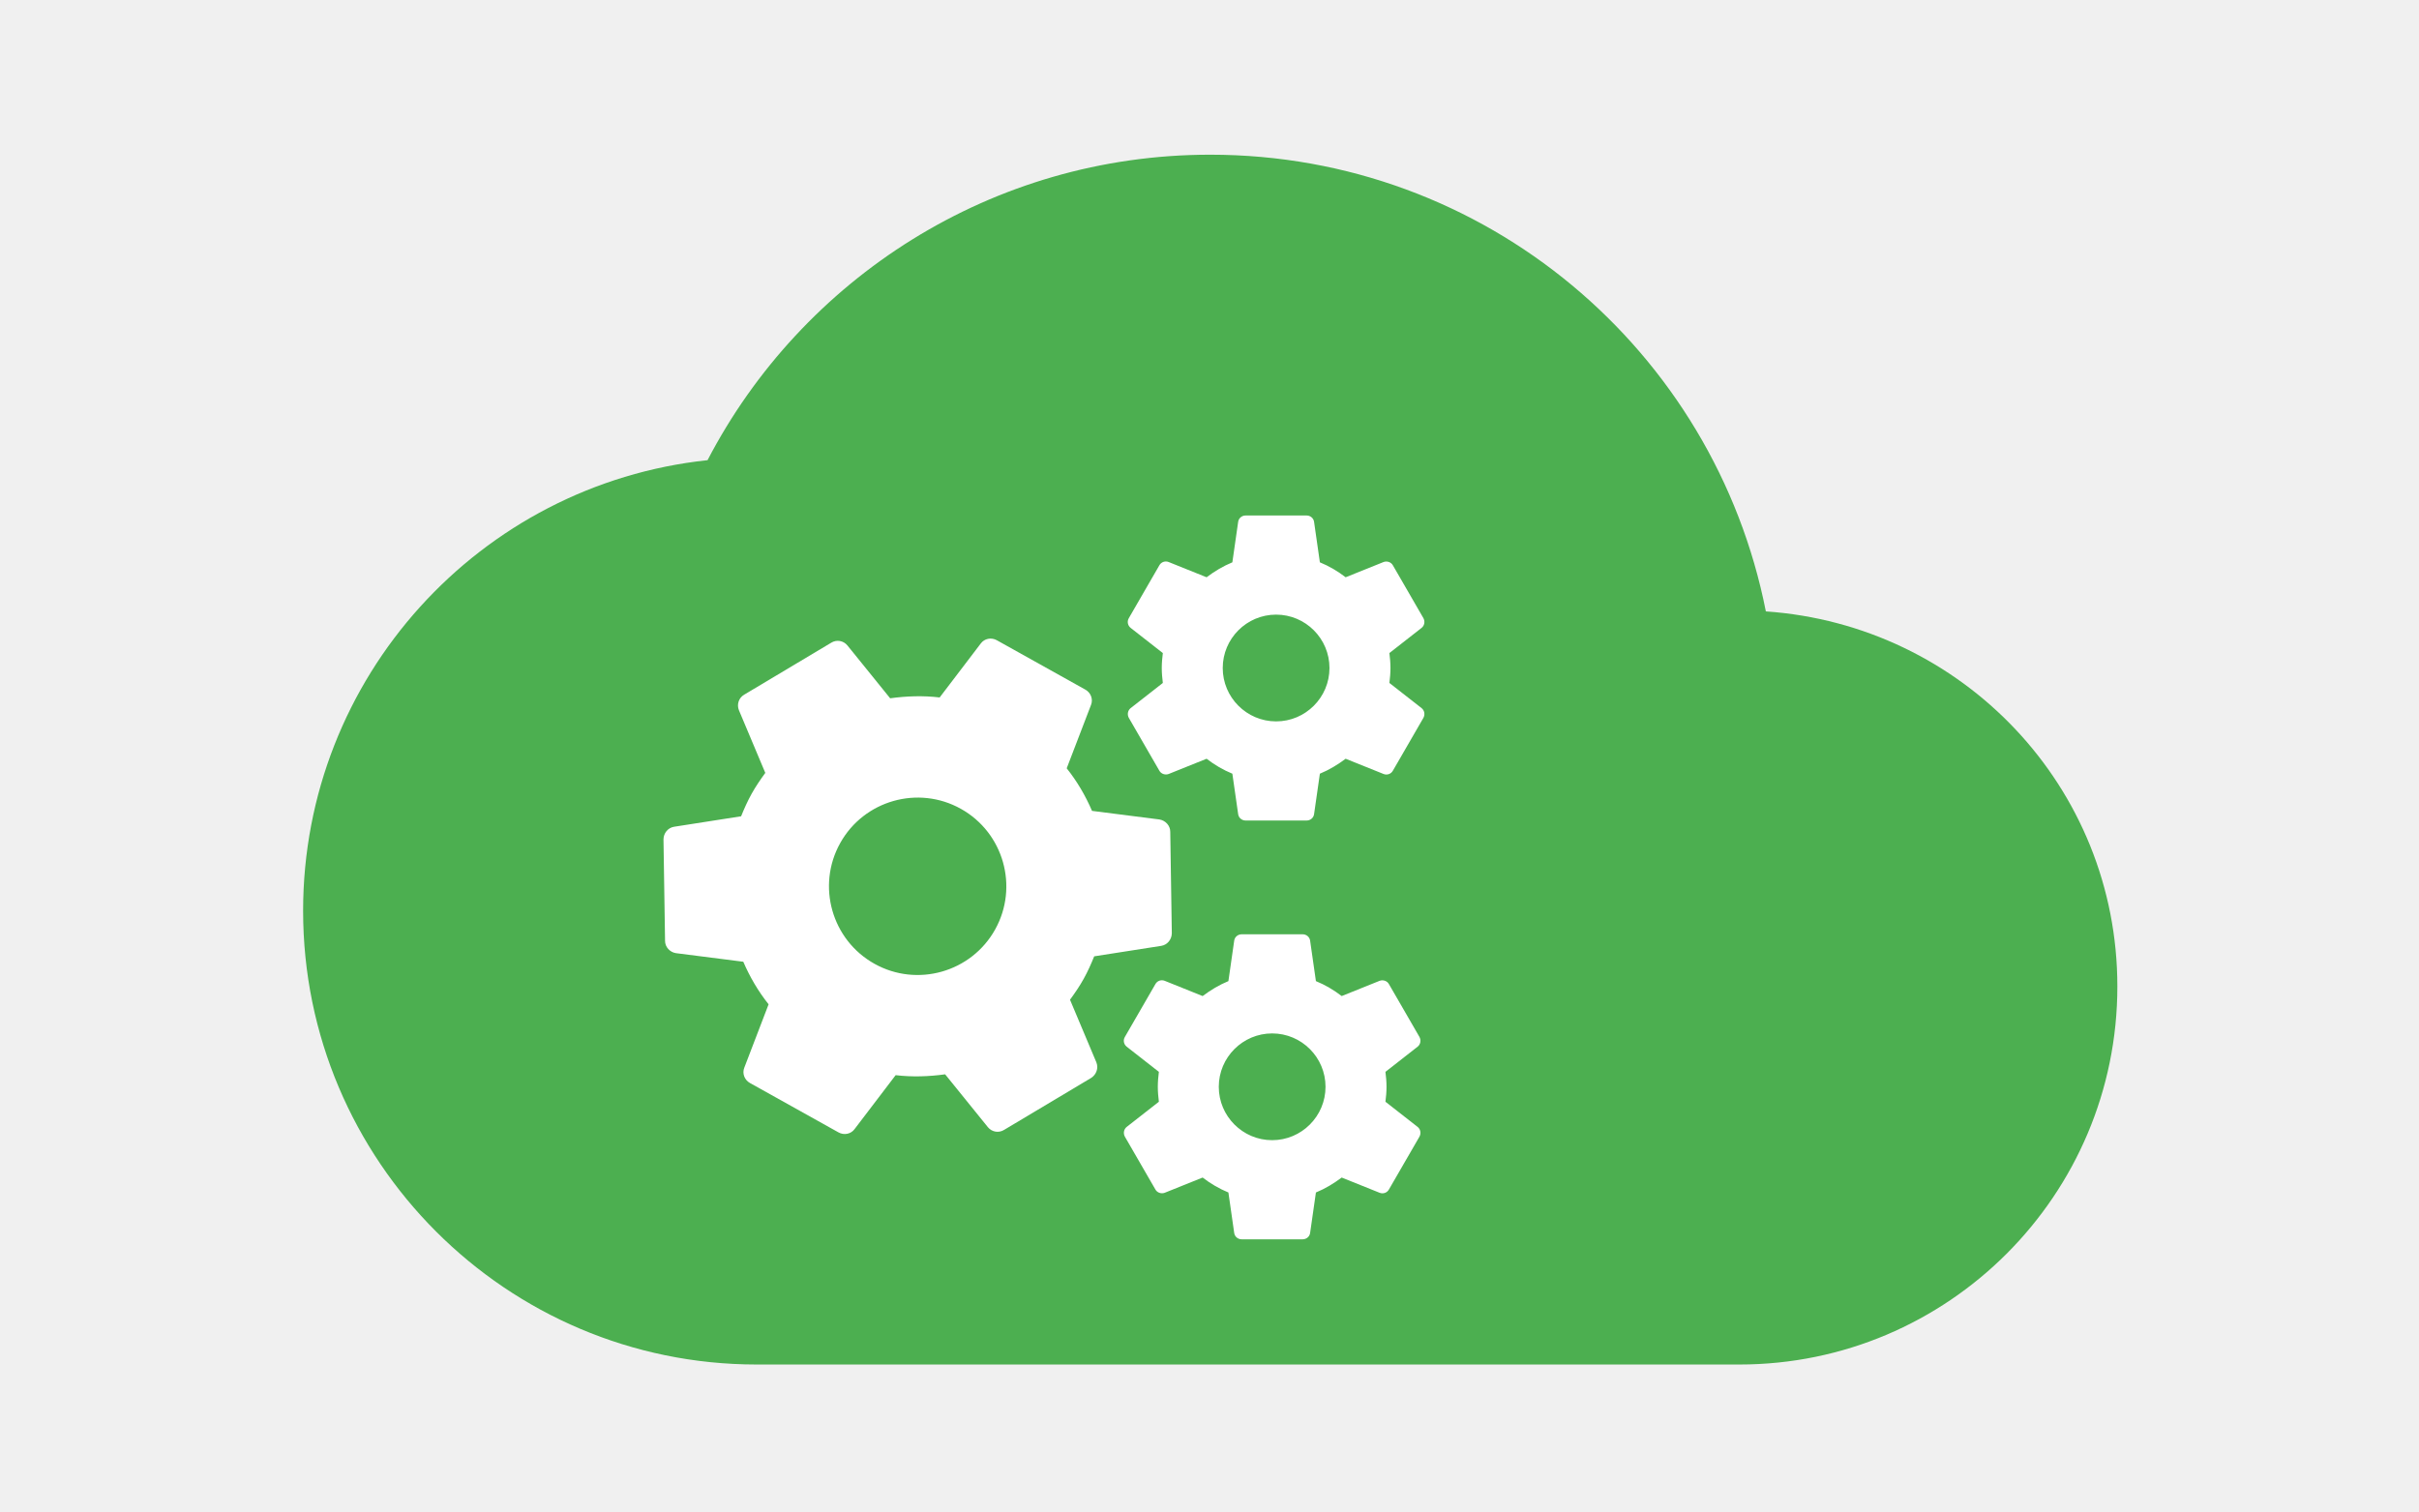
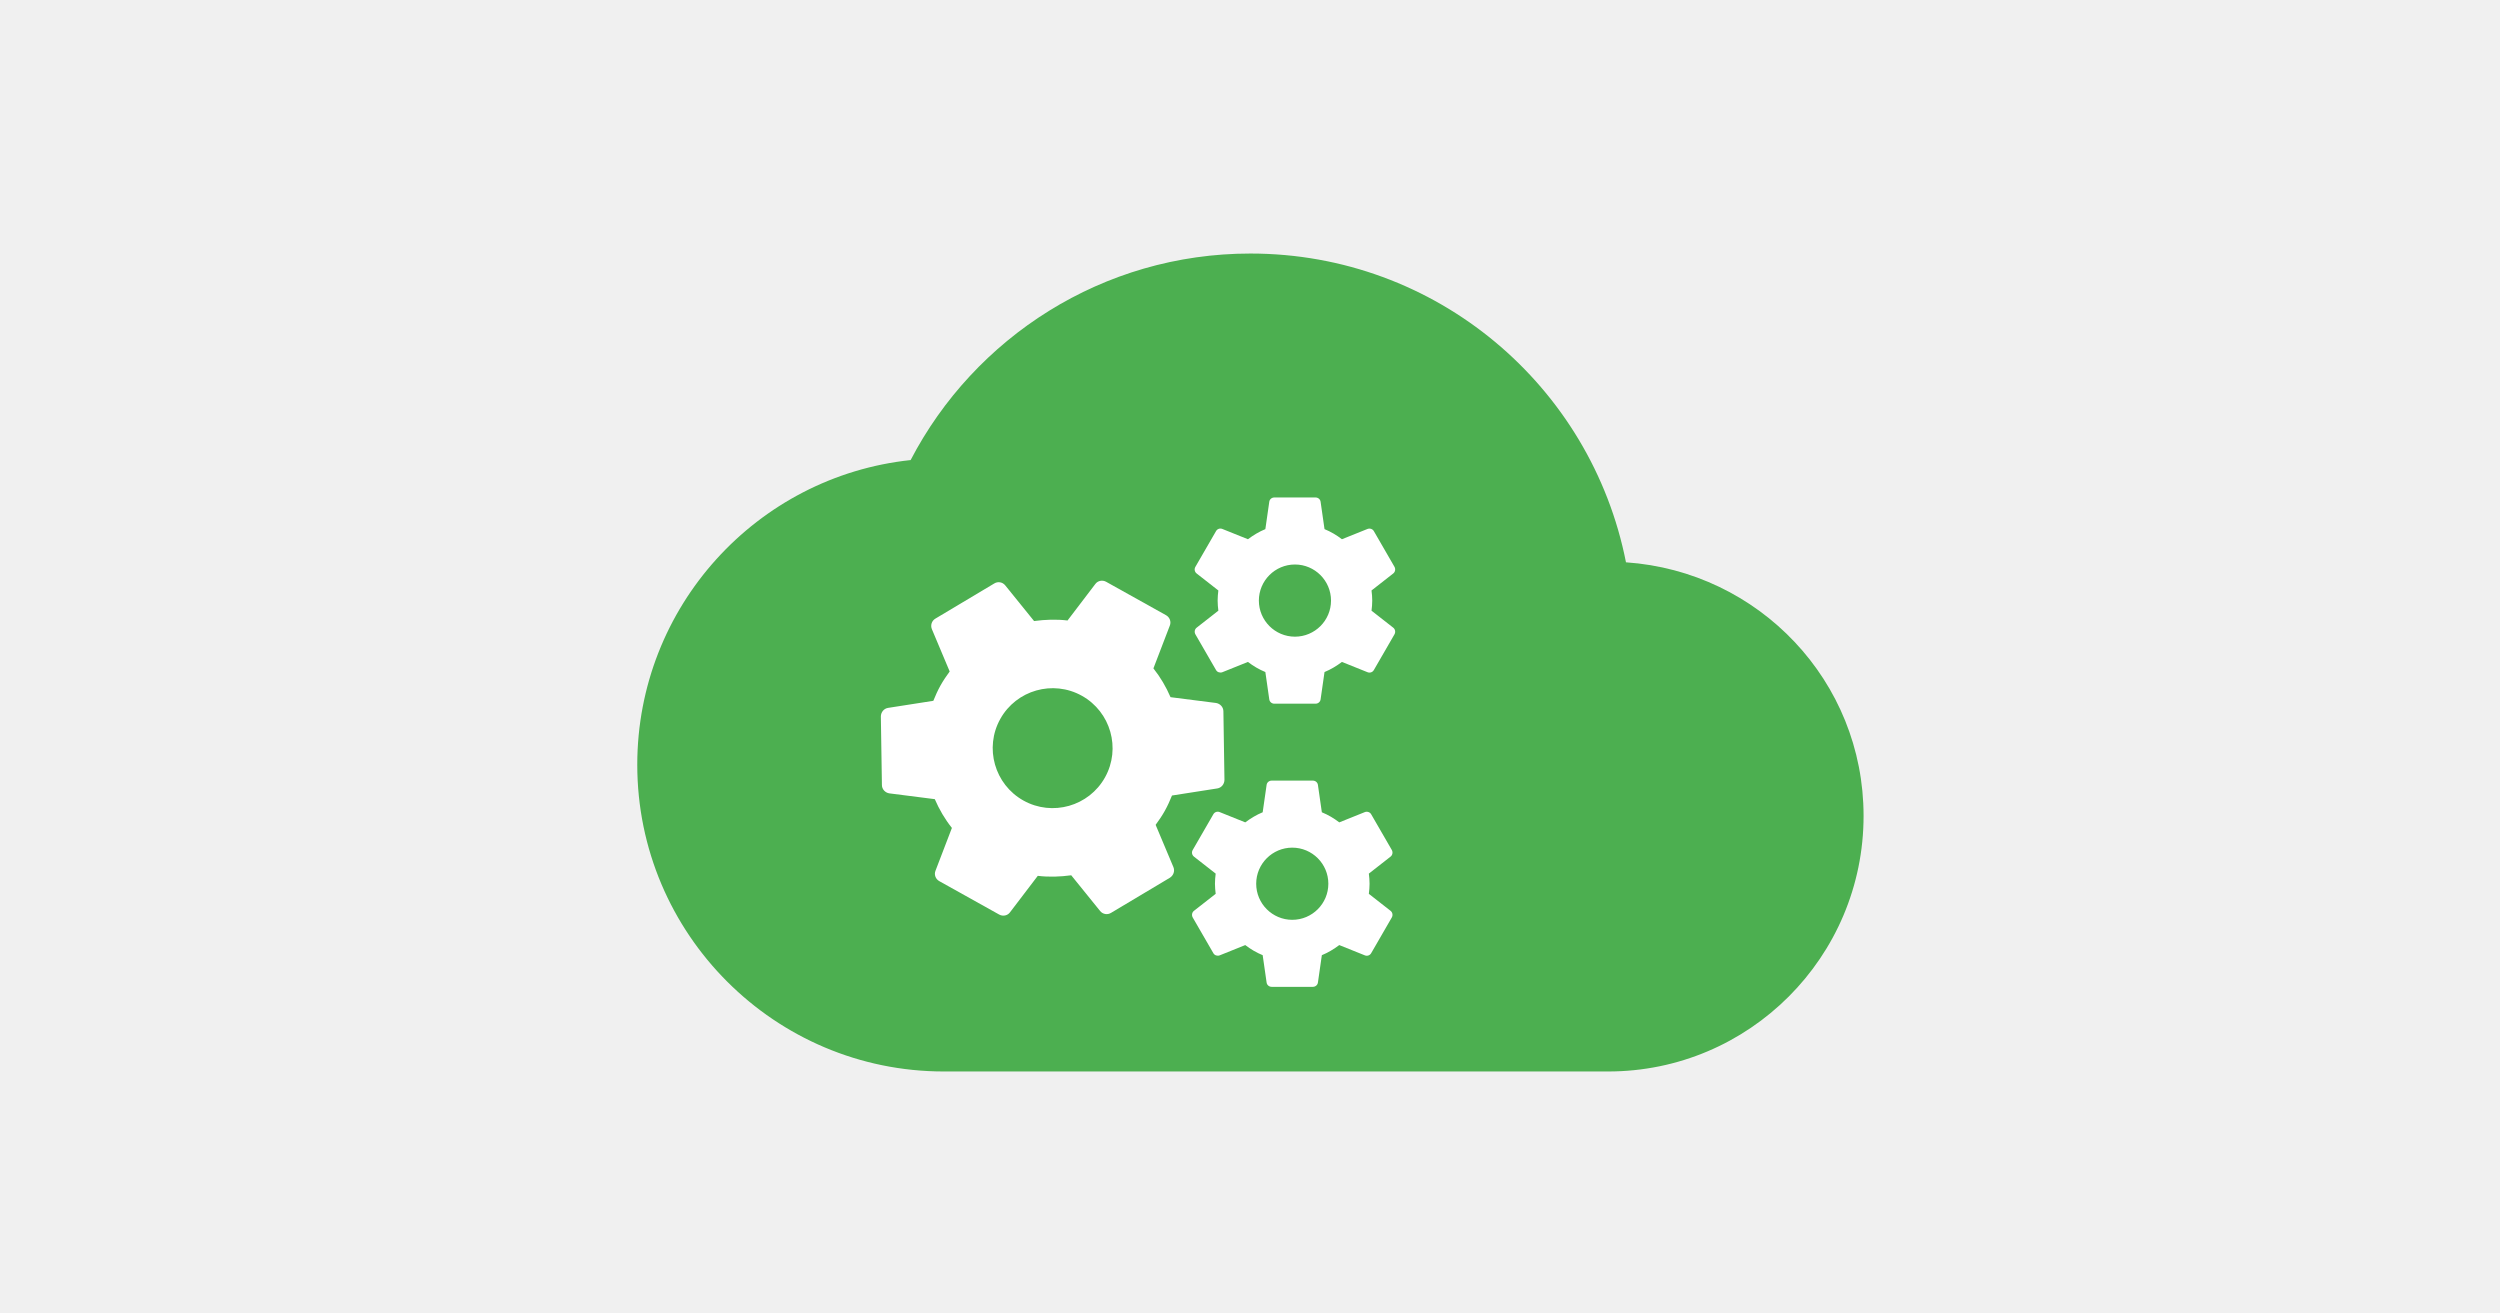
- <svg xmlns="http://www.w3.org/2000/svg" viewBox="0 0 400 250" height="250" width="400" version="1.1" id="svg2">
+ <svg xmlns="http://www.w3.org/2000/svg" viewBox="0 0 400 210" height="210" width="400" version="1.1" id="svg2">
  <defs id="defs6" />
-   <path d="M 291.997,101.124 C 283.497,57.978 245.622,25.587 200.122,25.587 c -36.125,0 -67.5,20.51 -83.125,50.525 -37.625,4.002 -66.875,35.893 -66.875,74.537 0,41.395 33.625,75.037 75,75.037 l 162.5,0 c 34.5,0 62.5,-28.014 62.5,-62.531 0,-33.016 -25.625,-59.78 -58.125,-62.031 z" id="path6" style="fill:#4caf50;fill-opacity:1" />
-   <path d="m 176.934,165.351 c 0.799,-1.09 1.562,-2.201 2.256,-3.446 0.694,-1.245 1.237,-2.478 1.744,-3.731 l 11.09,-1.733 c 1.002,-0.161 1.736,-1.048 1.745,-2.098 l -0.258,-16.753 c 0.01,-1.051 -0.815,-1.895 -1.784,-2.051 l -11.154,-1.423 c -1.087,-2.526 -2.463,-4.878 -4.185,-7.039 l 4.018,-10.479 c 0.38,-0.94 -0.021,-2.028 -0.936,-2.538 l -14.64,-8.168 c -0.915,-0.51 -2.051,-0.28 -2.651,0.537 l -6.799,8.928 c -2.743,-0.33 -5.486,-0.229 -8.185,0.138 l -7.072,-8.746 c -0.658,-0.799 -1.793,-1.001 -2.682,-0.44 l -14.381,8.586 c -0.925,0.54 -1.256,1.651 -0.867,2.589 l 4.355,10.35 c -0.799,1.09 -1.583,2.237 -2.256,3.446 -0.674,1.208 -1.237,2.478 -1.744,3.731 l -11.09,1.733 c -1.002,0.161 -1.736,1.048 -1.745,2.098 l 0.258,16.753 c -0.01,1.051 0.815,1.895 1.784,2.051 l 11.154,1.423 c 1.087,2.526 2.463,4.878 4.185,7.039 l -4.018,10.479 c -0.38,0.94 0.021,2.028 0.936,2.538 l 14.64,8.168 c 0.915,0.51 2.051,0.28 2.651,-0.537 l 6.799,-8.928 c 2.743,0.33 5.486,0.229 8.185,-0.138 l 7.072,8.746 c 0.658,0.799 1.793,1.001 2.682,0.44 l 14.381,-8.586 c 0.888,-0.561 1.256,-1.651 0.867,-2.589 l -4.355,-10.35 z m -32.336,-5.944 c -7.064,-3.941 -9.605,-12.896 -5.666,-19.963 3.939,-7.067 12.889,-9.61 19.953,-5.669 7.064,3.941 9.605,12.896 5.666,19.963 -3.939,7.067 -12.889,9.61 -19.953,5.669 z" id="path6-5" style="fill:#ffffff;fill-opacity:1" />
-   <path d="m 229.748,112.958 c 0.101,-0.807 0.176,-1.614 0.176,-2.472 0,-0.858 -0.076,-1.665 -0.176,-2.472 l 5.32,-4.162 c 0.479,-0.378 0.605,-1.059 0.303,-1.614 l -5.043,-8.728 c -0.303,-0.555 -0.983,-0.757 -1.538,-0.555 l -6.278,2.523 c -1.311,-1.009 -2.723,-1.841 -4.261,-2.472 l -0.958,-6.685 c -0.076,-0.605 -0.605,-1.06 -1.235,-1.06 l -10.085,0 c -0.63,0 -1.16,0.454 -1.235,1.06 l -0.958,6.685 c -1.538,0.631 -2.95,1.488 -4.261,2.472 l -6.278,-2.523 c -0.58,-0.227 -1.235,0 -1.538,0.555 l -5.043,8.728 c -0.328,0.555 -0.176,1.236 0.303,1.614 l 5.32,4.162 c -0.101,0.807 -0.176,1.64 -0.176,2.472 0,0.832 0.076,1.665 0.176,2.472 l -5.32,4.162 c -0.479,0.378 -0.605,1.059 -0.303,1.614 l 5.043,8.728 c 0.303,0.555 0.983,0.757 1.538,0.555 l 6.278,-2.523 c 1.311,1.009 2.723,1.841 4.261,2.472 l 0.958,6.685 c 0.076,0.605 0.605,1.06 1.235,1.06 l 10.085,0 c 0.63,0 1.16,-0.454 1.235,-1.06 l 0.958,-6.685 c 1.538,-0.631 2.95,-1.488 4.261,-2.472 l 6.278,2.523 c 0.58,0.227 1.235,0 1.538,-0.555 l 5.043,-8.728 c 0.303,-0.555 0.176,-1.236 -0.303,-1.614 l -5.32,-4.162 z m -18.734,6.357 c -4.866,0 -8.825,-3.96 -8.825,-8.829 0,-4.869 3.959,-8.829 8.825,-8.829 4.866,0 8.825,3.96 8.825,8.829 0,4.869 -3.958,8.829 -8.825,8.829 z" id="path6-5-2" style="fill:#ffffff;fill-opacity:1" />
-   <path d="m 229.094,182.225 c 0.101,-0.807 0.177,-1.614 0.177,-2.472 0,-0.858 -0.076,-1.665 -0.177,-2.472 l 5.32,-4.162 c 0.479,-0.378 0.605,-1.059 0.303,-1.614 l -5.043,-8.728 c -0.303,-0.555 -0.983,-0.757 -1.538,-0.555 l -6.278,2.523 c -1.311,-1.009 -2.723,-1.841 -4.261,-2.472 l -0.958,-6.685 c -0.076,-0.605 -0.605,-1.059 -1.235,-1.059 l -10.085,0 c -0.63,0 -1.16,0.454 -1.235,1.059 l -0.958,6.685 c -1.538,0.631 -2.95,1.488 -4.261,2.472 l -6.278,-2.523 c -0.58,-0.227 -1.235,0 -1.538,0.555 l -5.043,8.728 c -0.328,0.555 -0.176,1.236 0.303,1.614 l 5.32,4.162 c -0.101,0.807 -0.176,1.64 -0.176,2.472 0,0.832 0.076,1.665 0.176,2.472 l -5.32,4.162 c -0.479,0.378 -0.605,1.059 -0.303,1.614 l 5.043,8.728 c 0.303,0.555 0.983,0.757 1.538,0.555 l 6.278,-2.523 c 1.311,1.009 2.723,1.841 4.261,2.472 l 0.958,6.685 c 0.076,0.605 0.605,1.059 1.235,1.059 l 10.085,0 c 0.63,0 1.16,-0.454 1.235,-1.059 l 0.958,-6.685 c 1.538,-0.631 2.95,-1.488 4.261,-2.472 l 6.278,2.523 c 0.58,0.227 1.235,0 1.538,-0.555 l 5.043,-8.728 c 0.303,-0.555 0.176,-1.236 -0.303,-1.614 l -5.32,-4.162 z m -18.734,6.357 c -4.866,0 -8.825,-3.96 -8.825,-8.829 0,-4.869 3.959,-8.829 8.825,-8.829 4.866,0 8.825,3.96 8.825,8.829 0,4.869 -3.958,8.829 -8.825,8.829 z" id="path6-5-2-6" style="fill:#ffffff;fill-opacity:1" />
+   <path d="m 260.156,89.97 c -5.559,-28.219 -30.331,-49.404 -60.089,-49.404 -23.627,0 -44.147,13.414 -54.366,33.045 -24.608,2.617 -43.738,23.475 -43.738,48.749 0,27.074 21.992,49.077 49.052,49.077 l 106.28,0 c 22.564,0 40.877,-18.322 40.877,-40.897 0,-21.594 -16.76,-39.098 -38.016,-40.57 z" id="path6" style="fill:#4caf50;fill-opacity:1" />
+   <path d="m 184.901,131.976 c 0.523,-0.713 1.022,-1.439 1.476,-2.253 0.454,-0.814 0.809,-1.621 1.141,-2.44 l 7.253,-1.134 c 0.655,-0.105 1.135,-0.685 1.142,-1.372 l -0.169,-10.957 c 0.006,-0.687 -0.533,-1.239 -1.166,-1.342 l -7.295,-0.93 c -0.711,-1.652 -1.611,-3.191 -2.737,-4.604 l 2.628,-6.854 c 0.249,-0.615 -0.014,-1.326 -0.612,-1.66 l -9.575,-5.342 c -0.598,-0.334 -1.341,-0.183 -1.734,0.351 l -4.447,5.839 c -1.794,-0.216 -3.588,-0.15 -5.353,0.09 l -4.625,-5.72 c -0.43,-0.523 -1.173,-0.654 -1.754,-0.288 l -9.406,5.615 c -0.605,0.353 -0.822,1.08 -0.567,1.693 l 2.848,6.769 c -0.523,0.713 -1.035,1.463 -1.476,2.253 -0.441,0.79 -0.809,1.621 -1.141,2.44 l -7.253,1.134 c -0.655,0.105 -1.135,0.685 -1.142,1.372 l 0.169,10.957 c -0.006,0.687 0.533,1.239 1.166,1.342 l 7.295,0.93 c 0.711,1.652 1.611,3.191 2.737,4.604 l -2.628,6.854 c -0.249,0.615 0.014,1.326 0.612,1.66 l 9.575,5.342 c 0.598,0.334 1.341,0.183 1.734,-0.351 l 4.447,-5.839 c 1.794,0.216 3.588,0.15 5.353,-0.09 l 4.625,5.72 c 0.43,0.523 1.173,0.654 1.754,0.288 l 9.406,-5.615 c 0.581,-0.367 0.822,-1.08 0.567,-1.693 l -2.848,-6.769 z m -21.149,-3.888 c -4.62,-2.577 -6.282,-8.434 -3.706,-13.056 2.576,-4.622 8.43,-6.285 13.05,-3.708 4.62,2.577 6.282,8.434 3.706,13.056 -2.576,4.622 -8.43,6.285 -13.05,3.708 z" id="path6-5" style="fill:#ffffff;fill-opacity:1" />
+   <path d="m 219.443,97.71 c 0.066,-0.528 0.115,-1.056 0.115,-1.617 0,-0.561 -0.05,-1.089 -0.115,-1.617 l 3.479,-2.722 c 0.313,-0.247 0.396,-0.693 0.198,-1.056 l -3.298,-5.708 c -0.198,-0.363 -0.643,-0.495 -1.006,-0.363 l -4.106,1.65 c -0.857,-0.66 -1.781,-1.204 -2.787,-1.617 l -0.627,-4.372 c -0.05,-0.396 -0.396,-0.693 -0.808,-0.693 l -6.596,0 c -0.412,0 -0.759,0.297 -0.808,0.693 l -0.627,4.372 c -1.006,0.412 -1.929,0.973 -2.787,1.617 l -4.106,-1.65 c -0.379,-0.148 -0.808,0 -1.006,0.363 l -3.298,5.708 c -0.214,0.363 -0.115,0.808 0.198,1.056 l 3.479,2.722 c -0.066,0.528 -0.115,1.072 -0.115,1.617 0,0.544 0.05,1.089 0.115,1.617 l -3.479,2.722 c -0.313,0.247 -0.396,0.693 -0.198,1.056 l 3.298,5.708 c 0.198,0.363 0.643,0.495 1.006,0.363 l 4.106,-1.65 c 0.858,0.66 1.781,1.204 2.787,1.617 l 0.627,4.372 c 0.05,0.396 0.396,0.693 0.808,0.693 l 6.596,0 c 0.412,0 0.759,-0.297 0.808,-0.693 l 0.627,-4.372 c 1.006,-0.412 1.929,-0.973 2.787,-1.617 l 4.106,1.65 c 0.379,0.148 0.808,0 1.006,-0.363 l 3.298,-5.708 c 0.198,-0.363 0.115,-0.808 -0.198,-1.056 l -3.479,-2.722 z m -12.252,4.158 c -3.183,0 -5.772,-2.59 -5.772,-5.774 0,-3.184 2.589,-5.774 5.772,-5.774 3.183,0 5.772,2.59 5.772,5.774 0,3.184 -2.589,5.774 -5.772,5.774 z" id="path6-5-2" style="fill:#ffffff;fill-opacity:1" />
+   <path d="m 219.015,143.013 c 0.066,-0.528 0.115,-1.056 0.115,-1.617 0,-0.561 -0.05,-1.089 -0.115,-1.617 l 3.479,-2.722 c 0.313,-0.247 0.396,-0.693 0.198,-1.056 l -3.298,-5.708 c -0.198,-0.363 -0.643,-0.495 -1.006,-0.363 l -4.106,1.65 c -0.857,-0.66 -1.781,-1.204 -2.787,-1.617 l -0.627,-4.372 c -0.05,-0.396 -0.396,-0.693 -0.808,-0.693 l -6.596,0 c -0.412,0 -0.759,0.297 -0.808,0.693 l -0.627,4.372 c -1.006,0.412 -1.929,0.973 -2.787,1.617 l -4.106,-1.65 c -0.379,-0.148 -0.808,0 -1.006,0.363 l -3.298,5.708 c -0.214,0.363 -0.115,0.808 0.198,1.056 l 3.479,2.722 c -0.066,0.528 -0.115,1.072 -0.115,1.617 0,0.544 0.05,1.089 0.115,1.617 l -3.479,2.722 c -0.313,0.247 -0.396,0.693 -0.198,1.056 l 3.298,5.708 c 0.198,0.363 0.643,0.495 1.006,0.363 l 4.106,-1.65 c 0.858,0.66 1.781,1.204 2.787,1.617 l 0.627,4.372 c 0.05,0.396 0.396,0.693 0.808,0.693 l 6.596,0 c 0.412,0 0.759,-0.297 0.808,-0.693 l 0.627,-4.372 c 1.006,-0.412 1.929,-0.973 2.787,-1.617 l 4.106,1.65 c 0.379,0.148 0.808,0 1.006,-0.363 l 3.298,-5.708 c 0.198,-0.363 0.115,-0.808 -0.198,-1.056 l -3.479,-2.722 z m -12.252,4.158 c -3.183,0 -5.772,-2.59 -5.772,-5.774 0,-3.184 2.589,-5.774 5.772,-5.774 3.183,0 5.772,2.59 5.772,5.774 0,3.184 -2.589,5.774 -5.772,5.774 z" id="path6-5-2-6" style="fill:#ffffff;fill-opacity:1" />
</svg>
